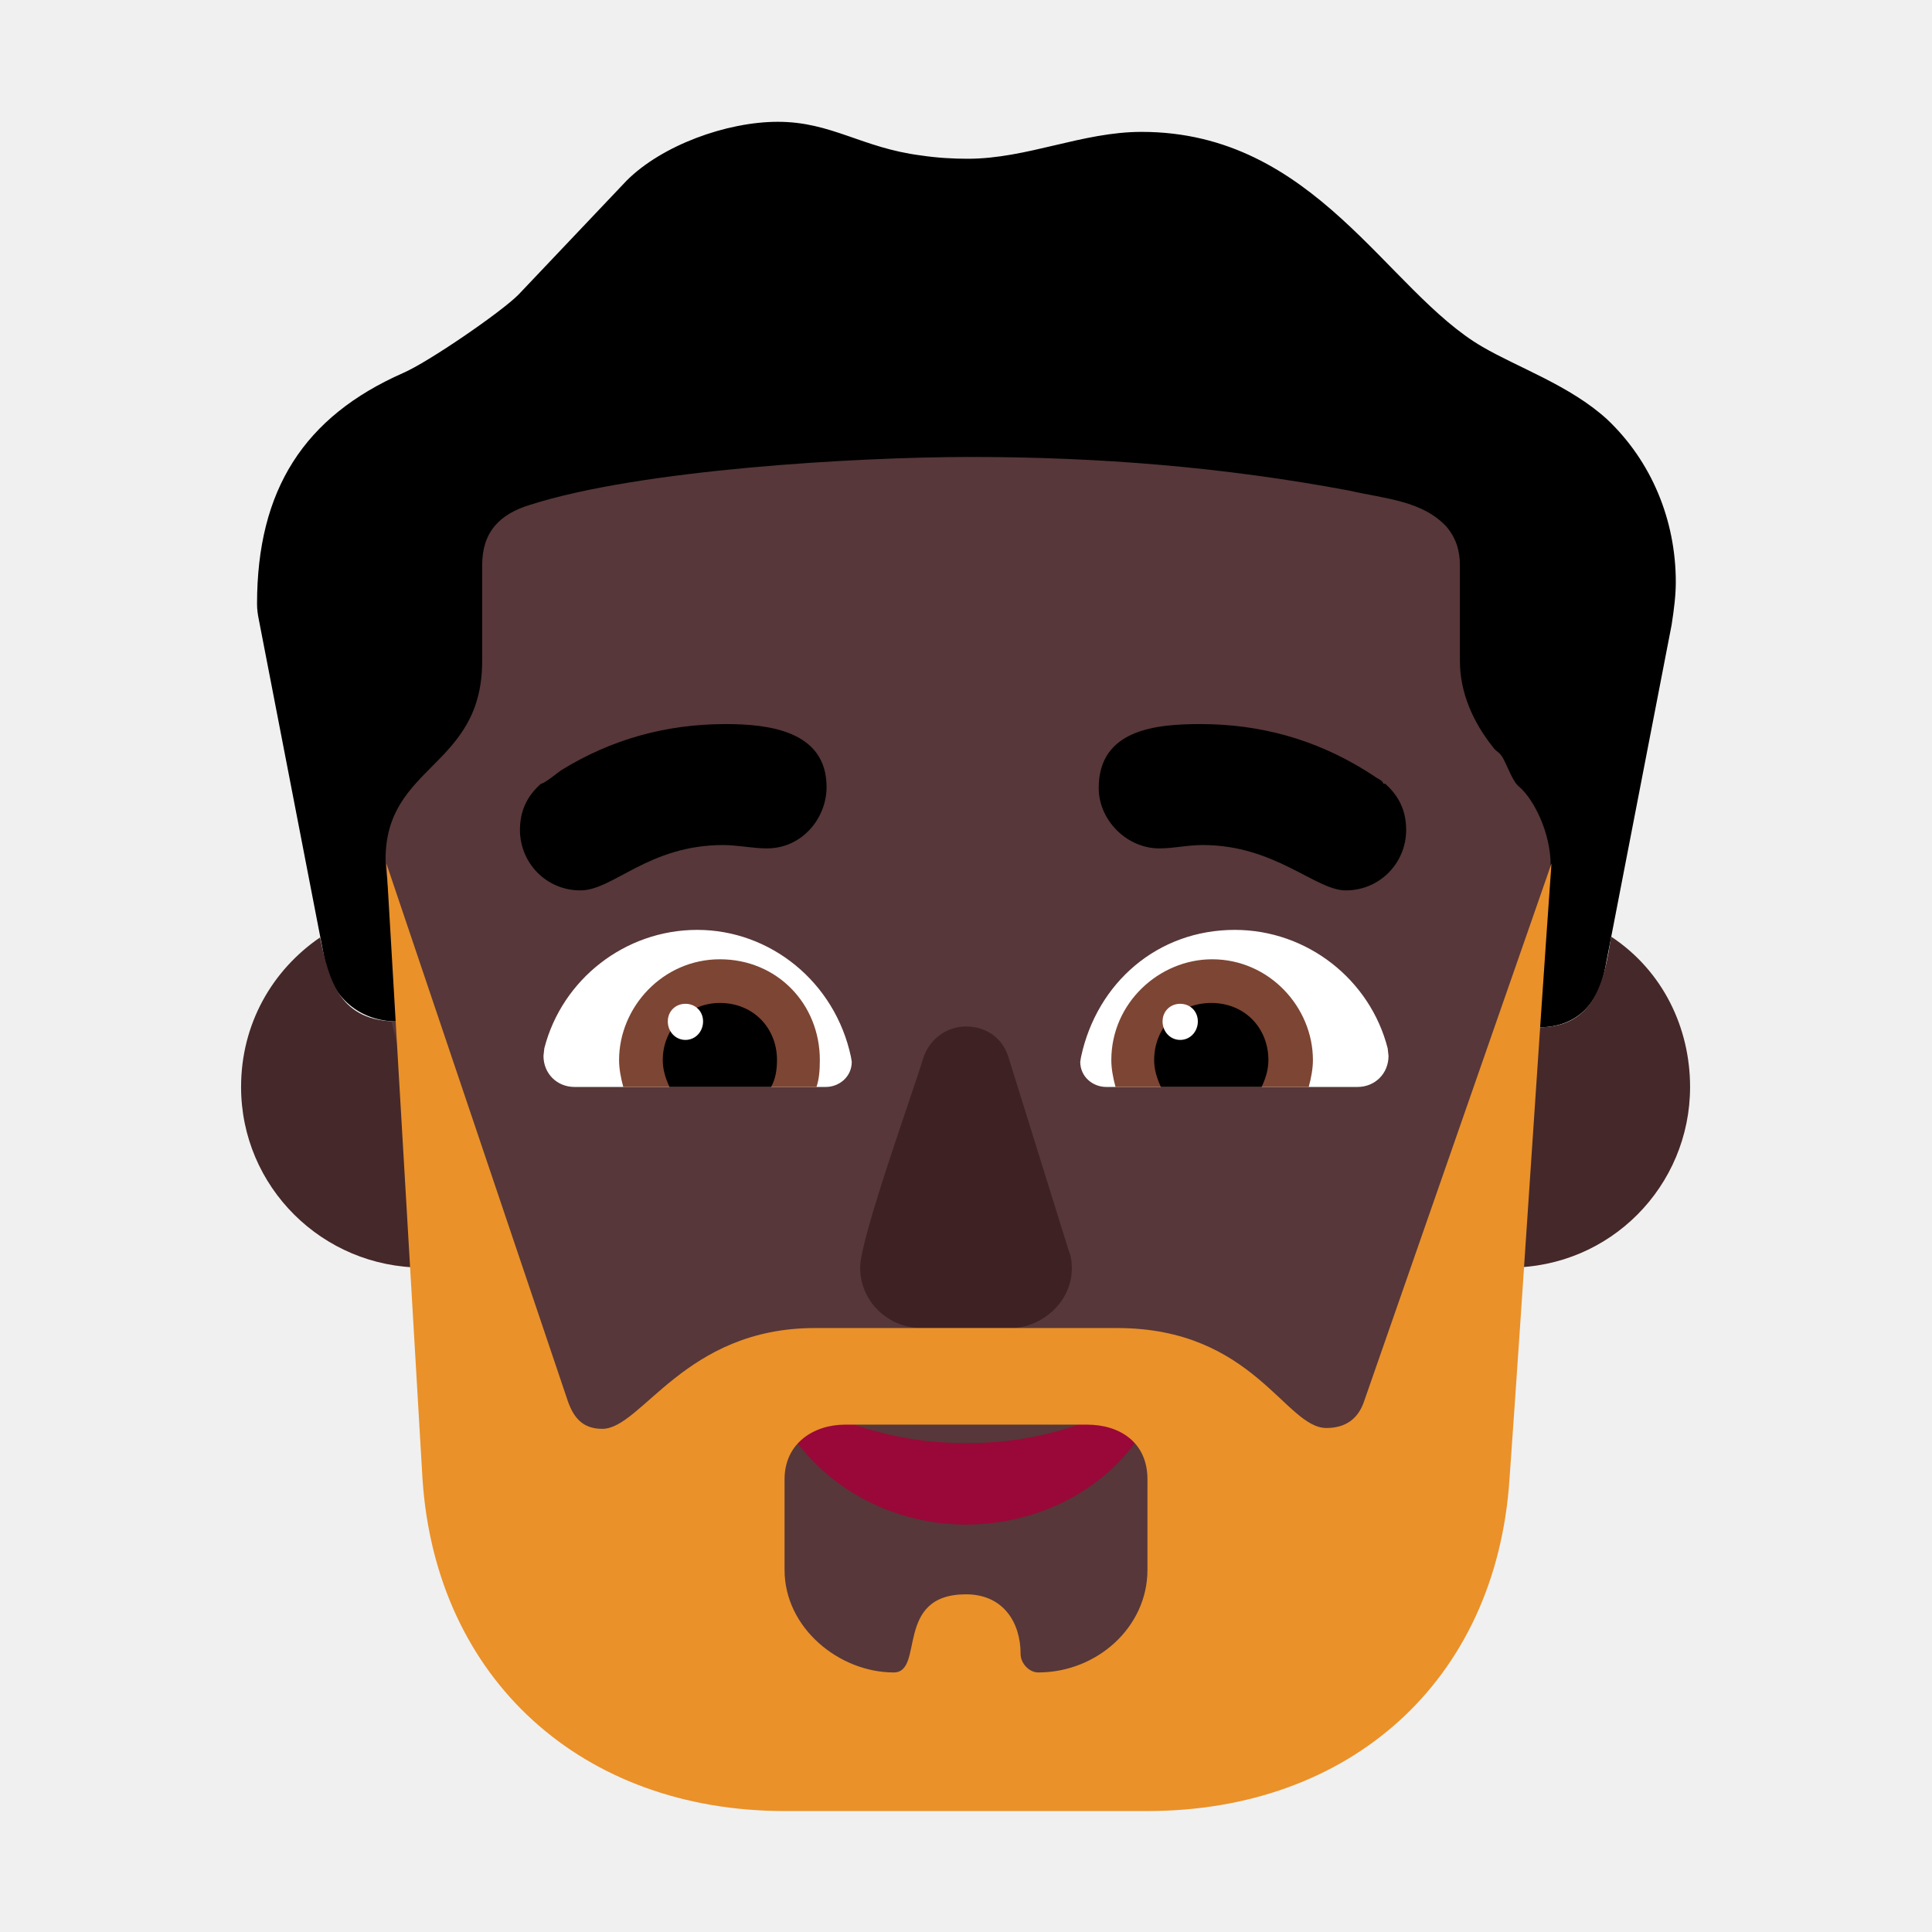
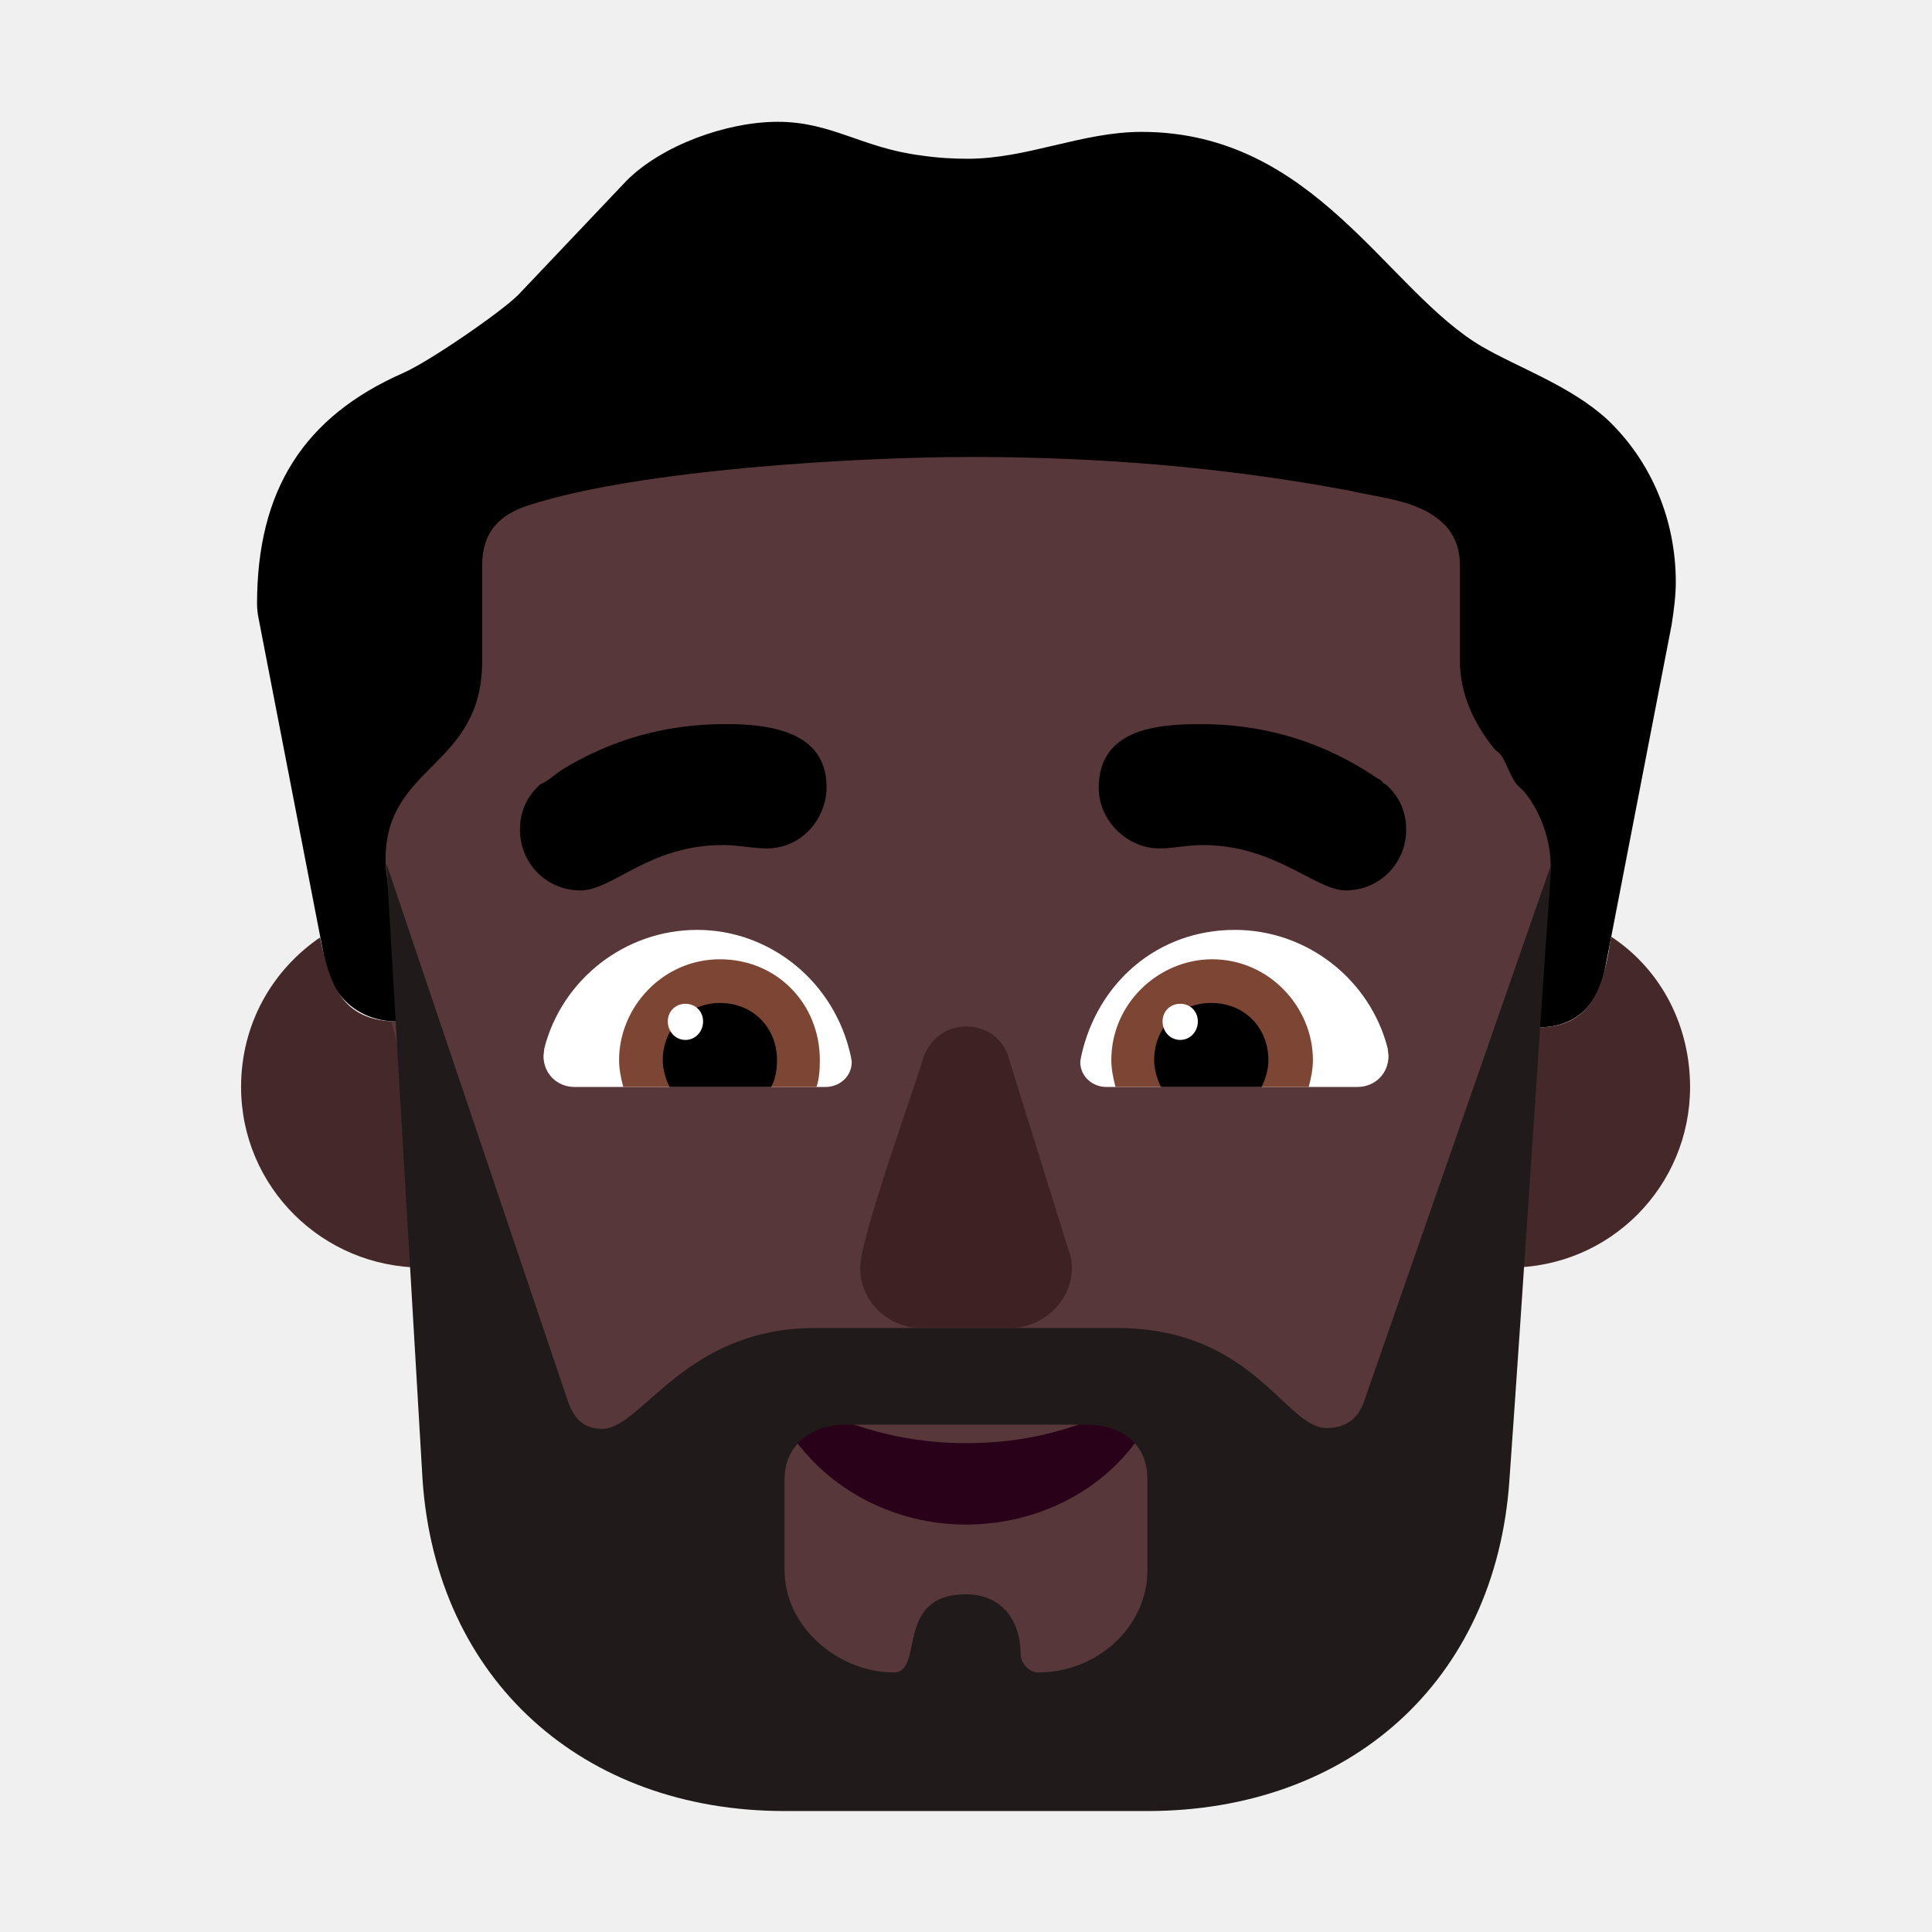
<svg xmlns="http://www.w3.org/2000/svg" version="1.1" viewBox="0 0 2300 2300">
  <g transform="scale(1,-1) translate(-256, -1869)">
    <path d="M2088 646c45 0 71 28 79 71l79 408c3 19 5 36 5 51 0 74-29 144-82 194-44 40-105 61-148 86-114 66-199 256-406 256-71 0-136-32-207-32-17 0-36 1-56 4-70 9-106 40-170 40-61 0-138-28-180-70l-129-136c-21-21-107-80-137-93-118-52-174-139-174-275 0-7 1-13 2-18l79-408c8-42 41-71 86-71 462 0 897-7 1359-7 z" fill="#000000" />
    <path d="M759 360c121 0 216 97 216 215 0 121-99 216-216 216-15 0-28-1-39-4l9-134c-68 0-81 47-92 100-57-39-94-103-94-178 0-119 97-215 216-215 z M2053 360c120 0 215 97 215 215 0 70-32 138-94 179-8-52-19-108-86-108 3 47 6 93 10 140-17 3-32 5-45 5-121 0-216-99-216-216 0-119 97-215 216-215 z" fill="#452829" />
    <path d="M1624-215c178 0 287 105 336 273 8 28 13 56 18 84 3 15 2 30 5 45 35 153 71 306 107 459l-2 0c3 47 6 98 10 145 1 16 4 32 4 48 0 39-20 78-37 93-8 6-13 22-20 35-4 7-8 7-12 13-23 29-39 64-39 102l0 114c0 18-5 33-16 46-29 31-72 33-116 43-149 28-298 40-450 40-136 0-394-15-525-57-36-11-57-32-57-72l0-114c0-127-115-123-115-236 0-9 1-17 2-25 7-60 9-112 12-168l-7 0c40-160 76-305 114-466 3-15 2-30 5-45 28-195 123-357 353-357l430 0 z" fill="#573739" />
    <path d="M1459 288c37 0 73 31 73 71 0 8-1 15-4 22l-71 228c-6 22-25 38-51 38-24 0-44-16-51-38-12-40-75-214-75-249 0-41 34-72 73-72l106 0 z" fill="#3D2123" />
-     <path d="M1406 54c83 0 166 39 212 113 3 4 4 8 4 11 0 10-10 20-20 20-4 0-7-1-10-3-63-31-121-44-186-44-65 0-124 14-186 44-3 2-7 3-10 3-10 0-20-10-20-20 0-3 1-7 4-11 47-73 129-113 212-113 z" fill="#990839" />
+     <path d="M1406 54c83 0 166 39 212 113 3 4 4 8 4 11 0 10-10 20-20 20-4 0-7-1-10-3-63-31-121-44-186-44-65 0-124 14-186 44-3 2-7 3-10 3-10 0-20-10-20-20 0-3 1-7 4-11 47-73 129-113 212-113 z" fill="#290118" />
    <path d="M1872 575l-299 0c-16 0-31 12-31 30l1 6c19 88 91 151 183 151 86 0 161-59 182-141l1-9c0-21-16-37-37-37 z M1239 575c16 0 31 12 31 30l-1 6c-19 89-96 151-183 151-86 0-161-59-182-141l-1-9c0-21 16-37 37-37l299 0 z" fill="#FFFFFF" />
    <path d="M1814 575l-230 0c-3 11-5 22-5 32 0 68 57 120 120 120 68 0 120-57 120-120 0-10-2-21-5-32 z M1228 575c3 9 4 19 4 32 0 67-51 120-119 120-68 0-120-57-120-120 0-10 2-21 5-32l230 0 z" fill="#7D4533" />
    <path d="M1758 575l-120 0c-5 11-8 21-8 32 0 38 28 68 68 68 40 0 68-30 68-68 0-11-3-21-8-32 z M1174 575c5 9 7 20 7 32 0 38-28 68-68 68-37 0-68-29-68-68 0-11 3-21 8-32l121 0 z" fill="#000000" />
    <path d="M1661 631c12 0 21 10 21 22 0 12-9 21-21 21-12 0-21-9-21-21 0-12 9-22 21-22 z M1072 631c12 0 21 10 21 22 0 12-9 21-21 21-12 0-21-9-21-21 0-12 9-22 21-22 z" fill="#FFFFFF" />
-     <path d="M1622-287c240 0 415 154 431 395 17 239 33 494 50 733l-223-640c-7-21-22-32-45-32-49 0-87 119-249 119l-360 0c-155 0-206-120-253-120-23 0-34 13-41 33l-216 640 43-733c16-239 191-395 431-395l432 0 z M1492-122c-11 0-21 11-21 22 0 38-21 71-65 71-86 0-49-93-86-93-65 0-130 53-130 122l0 108c0 43 35 65 72 65l288 0c39 0 72-21 72-65l0-108c0-68-60-122-130-122 z" fill="#EA9129" />
+     <path d="M1622-287c240 0 415 154 431 395 17 239 33 494 50 733l-223-640c-7-21-22-32-45-32-49 0-87 119-249 119l-360 0c-155 0-206-120-253-120-23 0-34 13-41 33l-216 640 43-733c16-239 191-395 431-395l432 0 z M1492-122c-11 0-21 11-21 22 0 38-21 71-65 71-86 0-49-93-86-93-65 0-130 53-130 122l0 108c0 43 35 65 72 65l288 0c39 0 72-21 72-65l0-108c0-68-60-122-130-122 z" fill="#201A1A" />
    <path d="M1858 809c-36 0-84 54-170 54-19 0-34-4-52-4-38 0-72 33-72 72 0 70 69 76 121 76 71 0 136-18 196-55l11-7c5-4 9-4 11-9l2 0c17-15 25-33 25-55 0-39-31-72-72-72 z M947 809c39 0 81 54 170 54 17 0 35-4 52-4 42 0 71 36 71 73 0 67-69 75-120 75-71 0-136-18-196-55-3-2-20-16-24-16-17-15-25-33-25-55 0-39 31-72 72-72 z" fill="#000000" />
  </g>
</svg>
